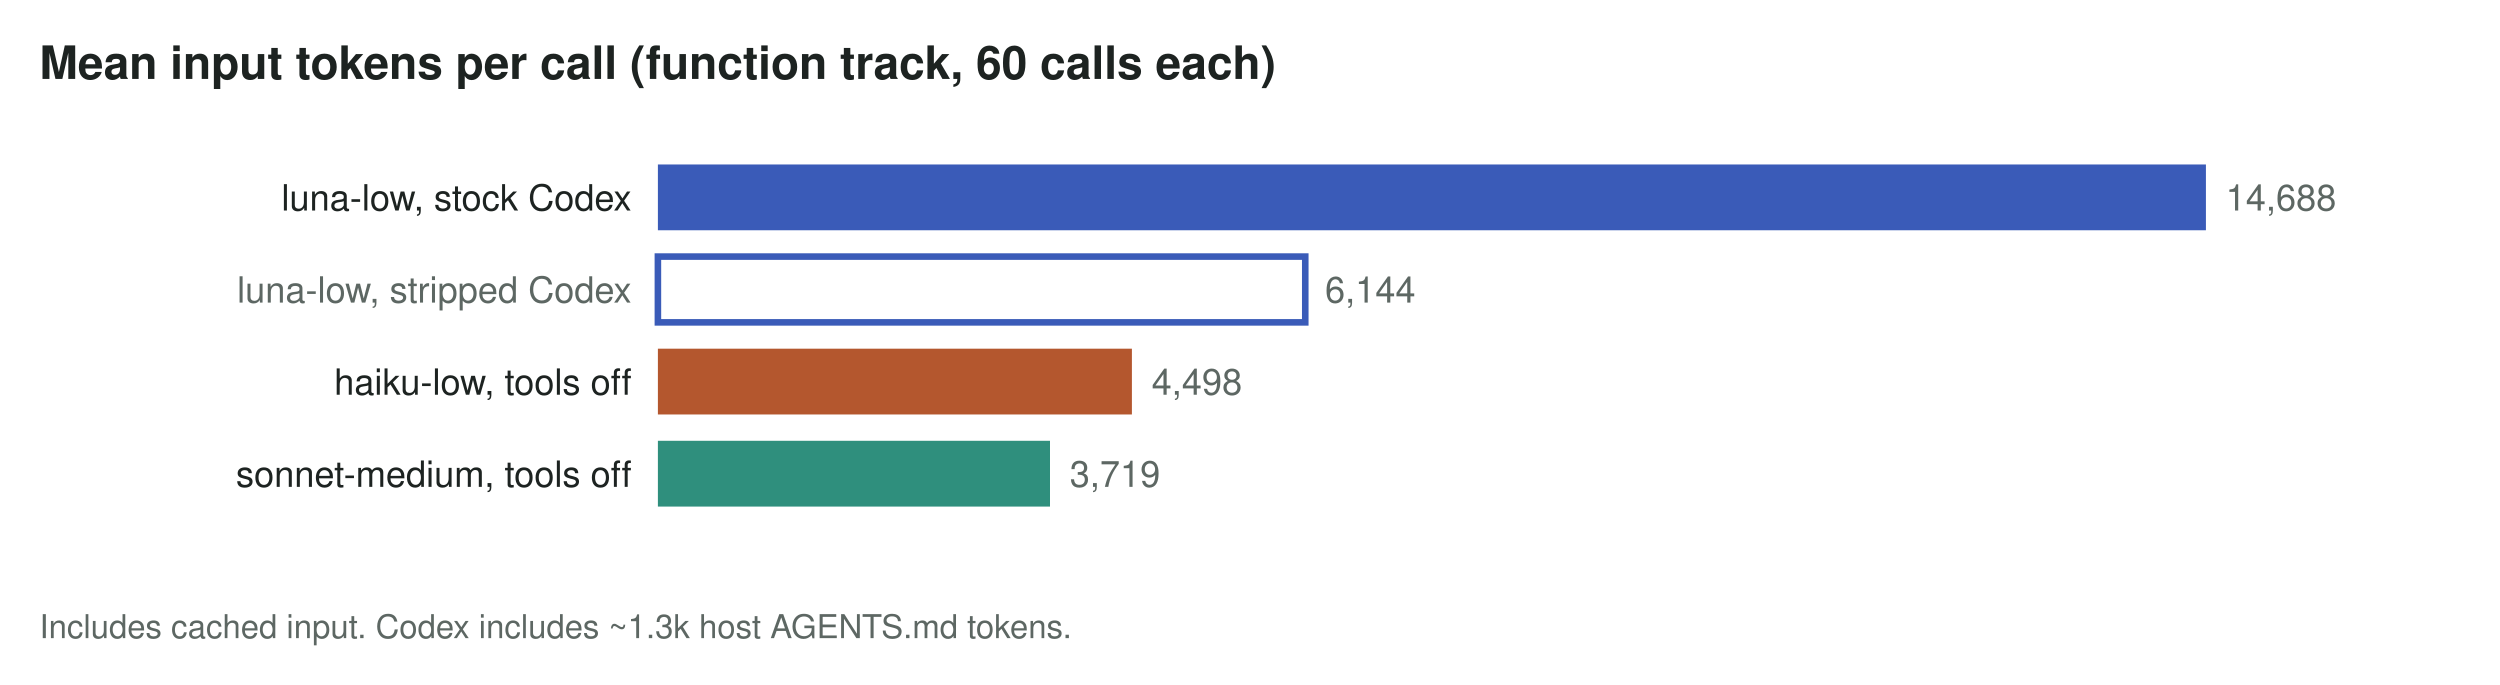
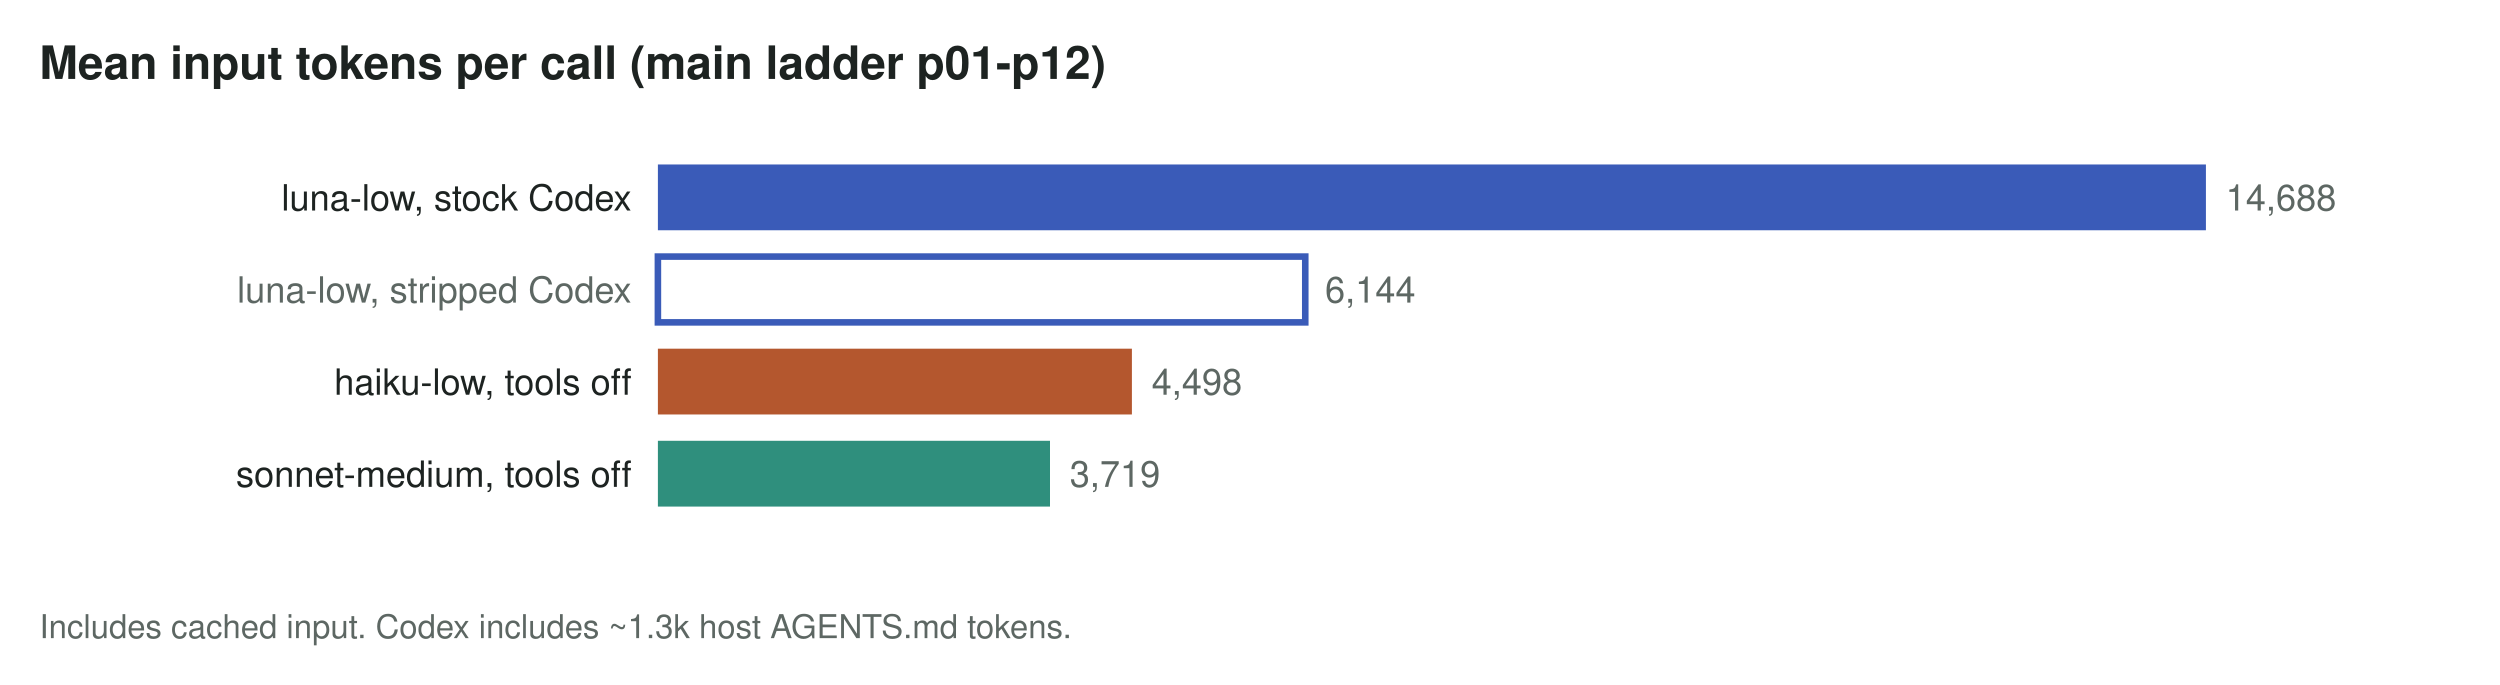
<svg xmlns="http://www.w3.org/2000/svg" viewBox="0 0 760 208" width="760" height="208" font-family="Hanken Grotesk, -apple-system, Segoe UI, Helvetica, Arial, sans-serif" font-size="12">
  <rect width="760" height="208" fill="var(--panel,#ffffff)" />
-   <text x="12.0" y="24.0" font-size="14" text-anchor="start" style="fill:var(--fg,#1d2321)" font-weight="600">Mean input tokens per call (function track, 60 calls each)</text>
+   <text x="12.0" y="24.0" font-size="14" text-anchor="start" style="fill:var(--fg,#1d2321)" font-weight="600">Mean input tokens per call (main ladder p01-p12)</text>
  <rect x="200" y="50" width="470.6" height="20" fill="var(--codex,#3a5bb8)" stroke="var(--codex,#3a5bb8)" stroke-width="0" />
  <text x="192.0" y="64.0" font-size="11" text-anchor="end" style="fill:var(--fg,#1d2321)" font-weight="normal">luna-low, stock Codex</text>
  <text x="676.6" y="64.0" font-size="11" text-anchor="start" style="fill:var(--muted,#5d6763)" font-weight="normal">14,688</text>
  <rect x="200" y="78" width="196.8" height="20" fill="var(--panel,#ffffff)" stroke="var(--codex,#3a5bb8)" stroke-width="2" />
  <text x="192.0" y="92.0" font-size="11" text-anchor="end" style="fill:var(--muted,#5d6763)" font-weight="normal">luna-low, stripped Codex</text>
  <text x="402.8" y="92.0" font-size="11" text-anchor="start" style="fill:var(--muted,#5d6763)" font-weight="normal">6,144</text>
  <rect x="200" y="106" width="144.1" height="20" fill="var(--claude,#b4572e)" stroke="var(--claude,#b4572e)" stroke-width="0" />
  <text x="192.0" y="120.0" font-size="11" text-anchor="end" style="fill:var(--fg,#1d2321)" font-weight="normal">haiku-low, tools off</text>
  <text x="350.1" y="120.0" font-size="11" text-anchor="start" style="fill:var(--muted,#5d6763)" font-weight="normal">4,498</text>
  <rect x="200" y="134" width="119.2" height="20" fill="var(--sonnet,#2f8f7d)" stroke="var(--sonnet,#2f8f7d)" stroke-width="0" />
  <text x="192.0" y="148.0" font-size="11" text-anchor="end" style="fill:var(--fg,#1d2321)" font-weight="normal">sonnet-medium, tools off</text>
  <text x="325.2" y="148.0" font-size="11" text-anchor="start" style="fill:var(--muted,#5d6763)" font-weight="normal">3,719</text>
  <text x="12.0" y="194.0" font-size="10" text-anchor="start" style="fill:var(--muted,#5d6763)" font-weight="normal">Includes cached input. Codex includes ~1.3k host AGENTS.md tokens.</text>
</svg>
